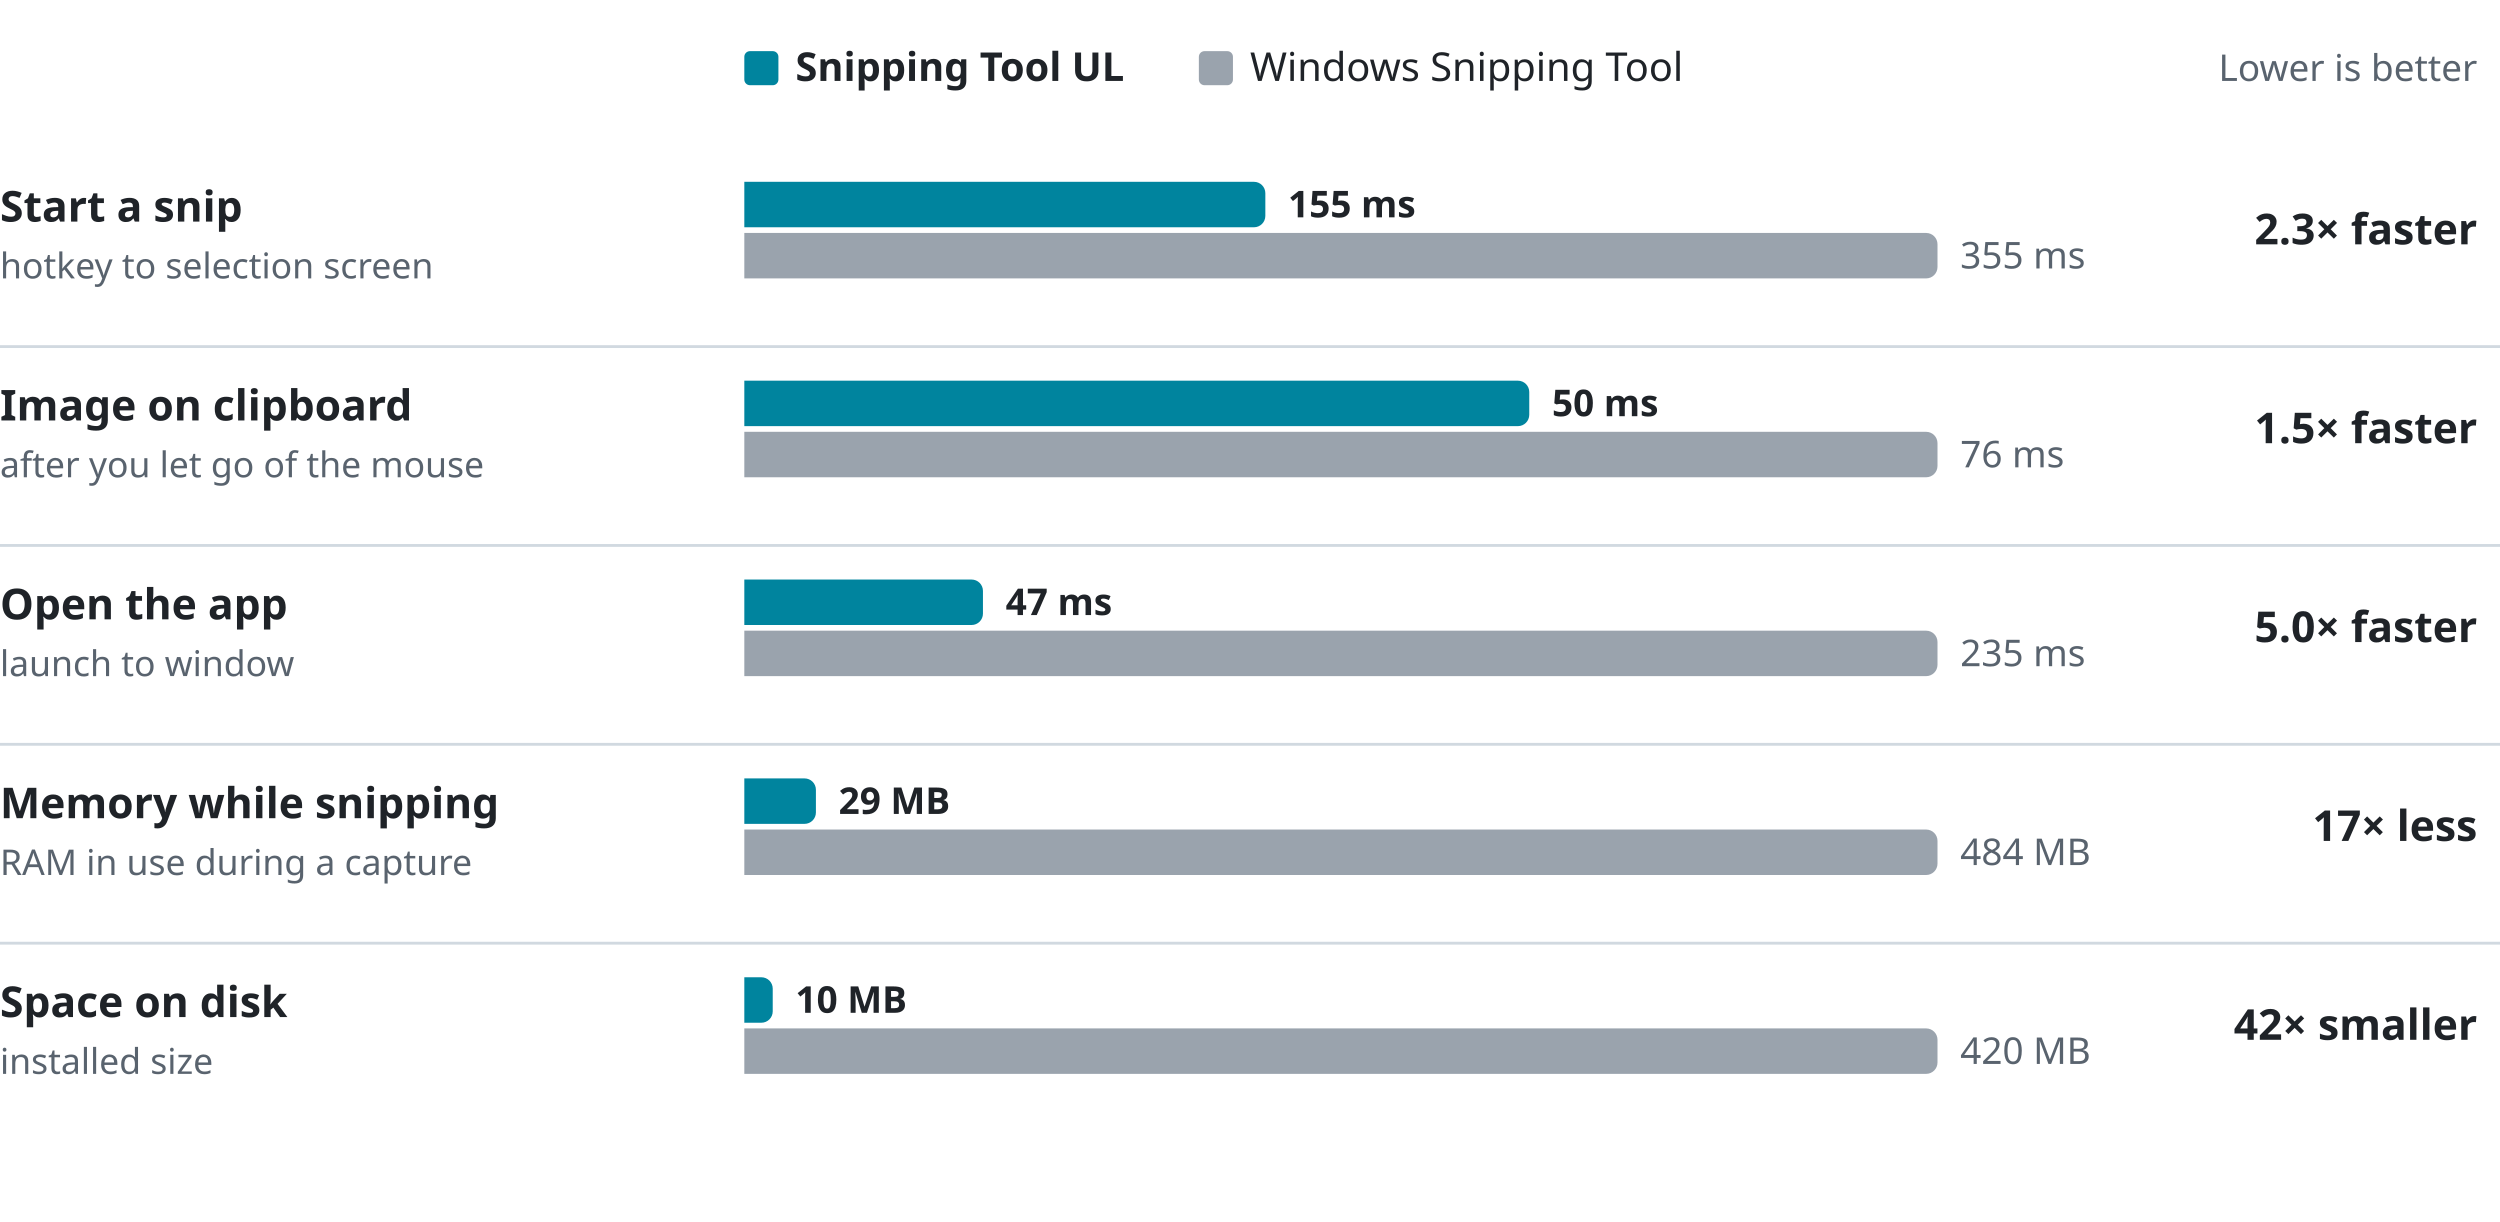
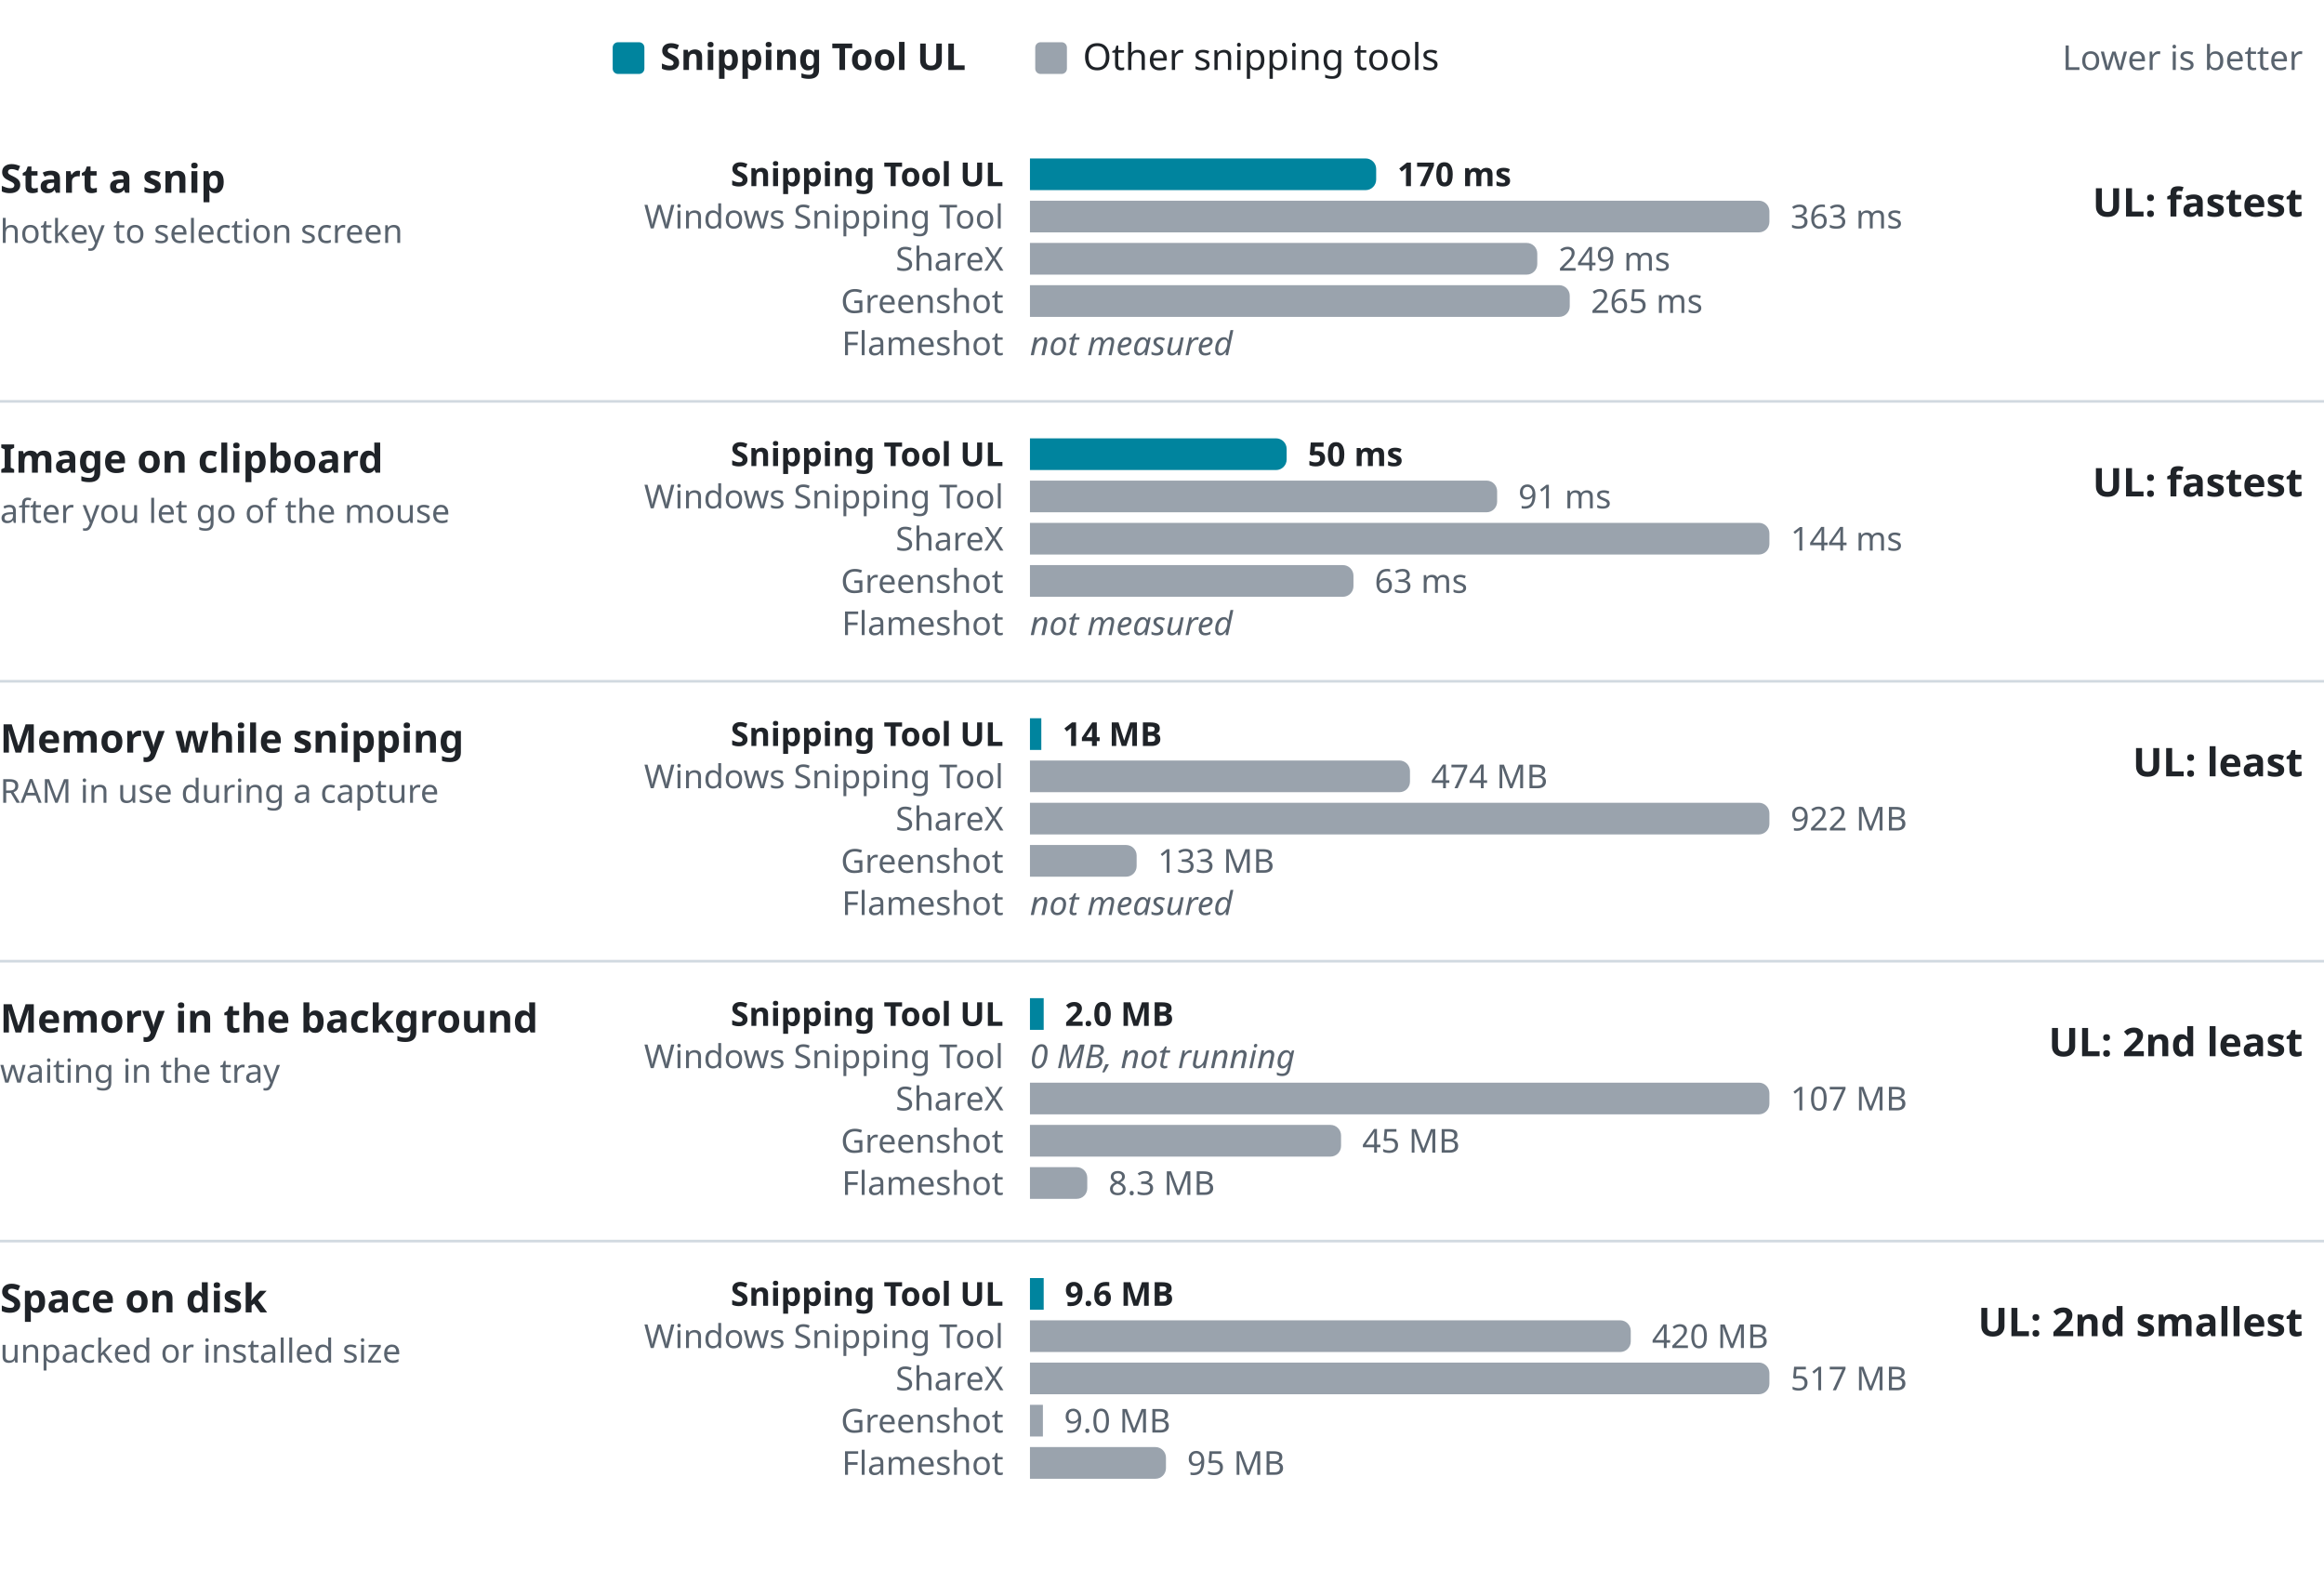
- <svg xmlns="http://www.w3.org/2000/svg" width="880" height="430" viewBox="0 0 880 430" font-family="-apple-system, BlinkMacSystemFont, 'Segoe UI', 'Noto Sans', Helvetica, Arial, sans-serif" role="img" aria-labelledby="t d">
-   <rect x="262" y="18" width="12" height="12" rx="2" fill="#00849E" />
-   <text x="280" y="28.5" font-size="14" fill="#1F2328" font-weight="600">Snipping Tool UL</text>
-   <rect x="422" y="18" width="12" height="12" rx="2" fill="#9AA3AD" />
-   <text x="440" y="28.5" font-size="14" fill="#1F2328">Windows Snipping Tool</text>
-   <text x="872" y="28.5" font-size="13" fill="#59636E" text-anchor="end">Lower is better</text>
-   <text x="0" y="78" font-size="15" font-weight="600" fill="#1F2328">Start a snip</text>
-   <text x="0" y="98" font-size="12.5" fill="#59636E">hotkey to selection screen</text>
-   <path d="M262,64 h179.4 a4,4 0 0 1 4,4 v8 a4,4 0 0 1 -4,4 h-179.4 z" fill="#00849E" />
-   <text x="453.4" y="76.5" font-size="13" font-weight="600" fill="#1F2328">155 ms</text>
-   <path d="M262,82 h416.0 a4,4 0 0 1 4,4 v8 a4,4 0 0 1 -4,4 h-416.0 z" fill="#9AA3AD" />
-   <text x="690.0" y="94.5" font-size="13" font-weight="400" fill="#59636E">355 ms</text>
-   <text x="872" y="86" font-size="15" font-weight="700" fill="#1F2328" text-anchor="end">2.3× faster</text>
-   <line x1="0" x2="880" y1="122" y2="122" stroke="#D1D9E0" stroke-width="1" />
-   <text x="0" y="148" font-size="15" font-weight="600" fill="#1F2328">Image on clipboard</text>
-   <text x="0" y="168" font-size="12.5" fill="#59636E">after you let go of the mouse</text>
-   <path d="M262,134 h272.3 a4,4 0 0 1 4,4 v8 a4,4 0 0 1 -4,4 h-272.3 z" fill="#00849E" />
-   <text x="546.3" y="146.5" font-size="13" font-weight="600" fill="#1F2328">50 ms</text>
-   <path d="M262,152 h416.0 a4,4 0 0 1 4,4 v8 a4,4 0 0 1 -4,4 h-416.0 z" fill="#9AA3AD" />
-   <text x="690.0" y="164.5" font-size="13" font-weight="400" fill="#59636E">76 ms</text>
-   <text x="872" y="156" font-size="15" font-weight="700" fill="#1F2328" text-anchor="end">1.5× faster</text>
-   <line x1="0" x2="880" y1="192" y2="192" stroke="#D1D9E0" stroke-width="1" />
-   <text x="0" y="218" font-size="15" font-weight="600" fill="#1F2328">Open the app</text>
-   <text x="0" y="238" font-size="12.5" fill="#59636E">launch to window</text>
-   <path d="M262,204 h80.0 a4,4 0 0 1 4,4 v8 a4,4 0 0 1 -4,4 h-80.0 z" fill="#00849E" />
-   <text x="354.0" y="216.5" font-size="13" font-weight="600" fill="#1F2328">47 ms</text>
-   <path d="M262,222 h416.0 a4,4 0 0 1 4,4 v8 a4,4 0 0 1 -4,4 h-416.0 z" fill="#9AA3AD" />
-   <text x="690.0" y="234.5" font-size="13" font-weight="400" fill="#59636E">235 ms</text>
-   <text x="872" y="226" font-size="15" font-weight="700" fill="#1F2328" text-anchor="end">5.0× faster</text>
-   <line x1="0" x2="880" y1="262" y2="262" stroke="#D1D9E0" stroke-width="1" />
-   <text x="0" y="288" font-size="15" font-weight="600" fill="#1F2328">Memory while snipping</text>
-   <text x="0" y="308" font-size="12.5" fill="#59636E">RAM in use during a capture</text>
-   <path d="M262,274 h21.2 a4,4 0 0 1 4,4 v8 a4,4 0 0 1 -4,4 h-21.2 z" fill="#00849E" />
-   <text x="295.2" y="286.5" font-size="13" font-weight="600" fill="#1F2328">29 MB</text>
-   <path d="M262,292 h416.0 a4,4 0 0 1 4,4 v8 a4,4 0 0 1 -4,4 h-416.0 z" fill="#9AA3AD" />
-   <text x="690.0" y="304.5" font-size="13" font-weight="400" fill="#59636E">484 MB</text>
-   <text x="872" y="296" font-size="15" font-weight="700" fill="#1F2328" text-anchor="end">17× less</text>
-   <line x1="0" x2="880" y1="332" y2="332" stroke="#D1D9E0" stroke-width="1" />
-   <text x="0" y="358" font-size="15" font-weight="600" fill="#1F2328">Space on disk</text>
-   <text x="0" y="378" font-size="12.5" fill="#59636E">installed size</text>
-   <path d="M262,344 h6.0 a4,4 0 0 1 4,4 v8 a4,4 0 0 1 -4,4 h-6.0 z" fill="#00849E" />
-   <text x="280.0" y="356.5" font-size="13" font-weight="600" fill="#1F2328">10 MB</text>
-   <path d="M262,362 h416.0 a4,4 0 0 1 4,4 v8 a4,4 0 0 1 -4,4 h-416.0 z" fill="#9AA3AD" />
-   <text x="690.0" y="374.5" font-size="13" font-weight="400" fill="#59636E">420 MB</text>
-   <text x="872" y="366" font-size="15" font-weight="700" fill="#1F2328" text-anchor="end">42× smaller</text>
+ <svg xmlns="http://www.w3.org/2000/svg" width="880" height="594" viewBox="0 0 880 594" font-family="-apple-system, BlinkMacSystemFont, 'Segoe UI', 'Noto Sans', Helvetica, Arial, sans-serif" role="img" aria-labelledby="t d">
+   <rect x="232" y="16" width="12" height="12" rx="2" fill="#00849E" />
+   <text x="250" y="26.5" font-size="14" font-weight="600" fill="#1F2328">Snipping Tool UL</text>
+   <rect x="392" y="16" width="12" height="12" rx="2" fill="#9AA3AD" />
+   <text x="410" y="26.5" font-size="14" fill="#1F2328">Other snipping tools</text>
+   <text x="872" y="26.5" font-size="13" fill="#59636E" text-anchor="end">Lower is better</text>
+   <text x="0" y="73" font-size="15" font-weight="600" fill="#1F2328">Start a snip</text>
+   <text x="0" y="92" font-size="12.5" fill="#59636E">hotkey to selection screen</text>
+   <text x="380" y="70.5" font-size="12.5" font-weight="600" fill="#1F2328" text-anchor="end">Snipping Tool UL</text>
+   <path d="M390,60 h127.1 a4,4 0 0 1 4,4 v4 a4,4 0 0 1 -4,4 h-127.1 z" fill="#00849E" />
+   <text x="529.1" y="70.5" font-size="12.5" font-weight="600" fill="#1F2328">170 ms</text>
+   <text x="380" y="86.5" font-size="12.5" font-weight="400" fill="#59636E" text-anchor="end">Windows Snipping Tool</text>
+   <path d="M390,76 h276.0 a4,4 0 0 1 4,4 v4 a4,4 0 0 1 -4,4 h-276.0 z" fill="#9AA3AD" />
+   <text x="678.0" y="86.5" font-size="12.5" font-weight="400" fill="#59636E">363 ms</text>
+   <text x="380" y="102.5" font-size="12.5" font-weight="400" fill="#59636E" text-anchor="end">ShareX</text>
+   <path d="M390,92 h188.1 a4,4 0 0 1 4,4 v4 a4,4 0 0 1 -4,4 h-188.1 z" fill="#9AA3AD" />
+   <text x="590.1" y="102.5" font-size="12.5" font-weight="400" fill="#59636E">249 ms</text>
+   <text x="380" y="118.5" font-size="12.5" font-weight="400" fill="#59636E" text-anchor="end">Greenshot</text>
+   <path d="M390,108 h200.4 a4,4 0 0 1 4,4 v4 a4,4 0 0 1 -4,4 h-200.4 z" fill="#9AA3AD" />
+   <text x="602.4" y="118.5" font-size="12.5" font-weight="400" fill="#59636E">265 ms</text>
+   <text x="380" y="134.5" font-size="12.5" font-weight="400" fill="#59636E" text-anchor="end">Flameshot</text>
+   <text x="390" y="134.5" font-size="12.5" font-style="italic" fill="#59636E">not measured</text>
+   <text x="872" y="82" font-size="15" font-weight="700" fill="#1F2328" text-anchor="end">UL: fastest</text>
+   <line x1="0" x2="880" y1="152" y2="152" stroke="#D1D9E0" stroke-width="1" />
+   <text x="0" y="179" font-size="15" font-weight="600" fill="#1F2328">Image on clipboard</text>
+   <text x="0" y="198" font-size="12.5" fill="#59636E">after you let go of the mouse</text>
+   <text x="380" y="176.5" font-size="12.5" font-weight="600" fill="#1F2328" text-anchor="end">Snipping Tool UL</text>
+   <path d="M390,166 h93.2 a4,4 0 0 1 4,4 v4 a4,4 0 0 1 -4,4 h-93.2 z" fill="#00849E" />
+   <text x="495.2" y="176.5" font-size="12.5" font-weight="600" fill="#1F2328">50 ms</text>
+   <text x="380" y="192.5" font-size="12.5" font-weight="400" fill="#59636E" text-anchor="end">Windows Snipping Tool</text>
+   <path d="M390,182 h172.9 a4,4 0 0 1 4,4 v4 a4,4 0 0 1 -4,4 h-172.9 z" fill="#9AA3AD" />
+   <text x="574.9" y="192.5" font-size="12.5" font-weight="400" fill="#59636E">91 ms</text>
+   <text x="380" y="208.5" font-size="12.5" font-weight="400" fill="#59636E" text-anchor="end">ShareX</text>
+   <path d="M390,198 h276.0 a4,4 0 0 1 4,4 v4 a4,4 0 0 1 -4,4 h-276.0 z" fill="#9AA3AD" />
+   <text x="678.0" y="208.5" font-size="12.5" font-weight="400" fill="#59636E">144 ms</text>
+   <text x="380" y="224.5" font-size="12.5" font-weight="400" fill="#59636E" text-anchor="end">Greenshot</text>
+   <path d="M390,214 h118.5 a4,4 0 0 1 4,4 v4 a4,4 0 0 1 -4,4 h-118.5 z" fill="#9AA3AD" />
+   <text x="520.5" y="224.5" font-size="12.5" font-weight="400" fill="#59636E">63 ms</text>
+   <text x="380" y="240.5" font-size="12.5" font-weight="400" fill="#59636E" text-anchor="end">Flameshot</text>
+   <text x="390" y="240.5" font-size="12.5" font-style="italic" fill="#59636E">not measured</text>
+   <text x="872" y="188" font-size="15" font-weight="700" fill="#1F2328" text-anchor="end">UL: fastest</text>
+   <line x1="0" x2="880" y1="258" y2="258" stroke="#D1D9E0" stroke-width="1" />
+   <text x="0" y="285" font-size="15" font-weight="600" fill="#1F2328">Memory while snipping</text>
+   <text x="0" y="304" font-size="12.5" fill="#59636E">RAM in use during a capture</text>
+   <text x="380" y="282.5" font-size="12.5" font-weight="600" fill="#1F2328" text-anchor="end">Snipping Tool UL</text>
+   <rect x="390" y="272" width="4.3" height="12" fill="#00849E" />
+   <text x="402.3" y="282.5" font-size="12.5" font-weight="600" fill="#1F2328">14 MB</text>
+   <text x="380" y="298.5" font-size="12.5" font-weight="400" fill="#59636E" text-anchor="end">Windows Snipping Tool</text>
+   <path d="M390,288 h139.9 a4,4 0 0 1 4,4 v4 a4,4 0 0 1 -4,4 h-139.9 z" fill="#9AA3AD" />
+   <text x="541.9" y="298.5" font-size="12.5" font-weight="400" fill="#59636E">474 MB</text>
+   <text x="380" y="314.5" font-size="12.5" font-weight="400" fill="#59636E" text-anchor="end">ShareX</text>
+   <path d="M390,304 h276.0 a4,4 0 0 1 4,4 v4 a4,4 0 0 1 -4,4 h-276.0 z" fill="#9AA3AD" />
+   <text x="678.0" y="314.5" font-size="12.5" font-weight="400" fill="#59636E">922 MB</text>
+   <text x="380" y="330.5" font-size="12.5" font-weight="400" fill="#59636E" text-anchor="end">Greenshot</text>
+   <path d="M390,320 h36.4 a4,4 0 0 1 4,4 v4 a4,4 0 0 1 -4,4 h-36.4 z" fill="#9AA3AD" />
+   <text x="438.4" y="330.5" font-size="12.5" font-weight="400" fill="#59636E">133 MB</text>
+   <text x="380" y="346.5" font-size="12.5" font-weight="400" fill="#59636E" text-anchor="end">Flameshot</text>
+   <text x="390" y="346.5" font-size="12.5" font-style="italic" fill="#59636E">not measured</text>
+   <text x="872" y="294" font-size="15" font-weight="700" fill="#1F2328" text-anchor="end">UL: least</text>
+   <line x1="0" x2="880" y1="364" y2="364" stroke="#D1D9E0" stroke-width="1" />
+   <text x="0" y="391" font-size="15" font-weight="600" fill="#1F2328">Memory in the background</text>
+   <text x="0" y="410" font-size="12.5" fill="#59636E">waiting in the tray</text>
+   <text x="380" y="388.5" font-size="12.5" font-weight="600" fill="#1F2328" text-anchor="end">Snipping Tool UL</text>
+   <rect x="390" y="378" width="5.2" height="12" fill="#00849E" />
+   <text x="403.2" y="388.5" font-size="12.5" font-weight="600" fill="#1F2328">2.0 MB</text>
+   <text x="380" y="404.5" font-size="12.5" font-weight="400" fill="#59636E" text-anchor="end">Windows Snipping Tool</text>
+   <text x="390" y="404.5" font-size="12.5" font-style="italic" fill="#59636E">0 MB, not running</text>
+   <text x="380" y="420.5" font-size="12.5" font-weight="400" fill="#59636E" text-anchor="end">ShareX</text>
+   <path d="M390,410 h276.0 a4,4 0 0 1 4,4 v4 a4,4 0 0 1 -4,4 h-276.0 z" fill="#9AA3AD" />
+   <text x="678.0" y="420.5" font-size="12.5" font-weight="400" fill="#59636E">107 MB</text>
+   <text x="380" y="436.5" font-size="12.5" font-weight="400" fill="#59636E" text-anchor="end">Greenshot</text>
+   <path d="M390,426 h113.8 a4,4 0 0 1 4,4 v4 a4,4 0 0 1 -4,4 h-113.8 z" fill="#9AA3AD" />
+   <text x="515.8" y="436.5" font-size="12.5" font-weight="400" fill="#59636E">45 MB</text>
+   <text x="380" y="452.5" font-size="12.5" font-weight="400" fill="#59636E" text-anchor="end">Flameshot</text>
+   <path d="M390,442 h17.7 a4,4 0 0 1 4,4 v4 a4,4 0 0 1 -4,4 h-17.7 z" fill="#9AA3AD" />
+   <text x="419.7" y="452.5" font-size="12.5" font-weight="400" fill="#59636E">8.3 MB</text>
+   <text x="872" y="400" font-size="15" font-weight="700" fill="#1F2328" text-anchor="end">UL: 2nd least</text>
+   <line x1="0" x2="880" y1="470" y2="470" stroke="#D1D9E0" stroke-width="1" />
+   <text x="0" y="497" font-size="15" font-weight="600" fill="#1F2328">Space on disk</text>
+   <text x="0" y="516" font-size="12.5" fill="#59636E">unpacked or installed size</text>
+   <text x="380" y="494.5" font-size="12.5" font-weight="600" fill="#1F2328" text-anchor="end">Snipping Tool UL</text>
+   <rect x="390" y="484" width="5.2" height="12" fill="#00849E" />
+   <text x="403.2" y="494.5" font-size="12.5" font-weight="600" fill="#1F2328">9.6 MB</text>
+   <text x="380" y="510.5" font-size="12.5" font-weight="400" fill="#59636E" text-anchor="end">Windows Snipping Tool</text>
+   <path d="M390,500 h223.5 a4,4 0 0 1 4,4 v4 a4,4 0 0 1 -4,4 h-223.5 z" fill="#9AA3AD" />
+   <text x="625.5" y="510.5" font-size="12.5" font-weight="400" fill="#59636E">420 MB</text>
+   <text x="380" y="526.5" font-size="12.5" font-weight="400" fill="#59636E" text-anchor="end">ShareX</text>
+   <path d="M390,516 h276.0 a4,4 0 0 1 4,4 v4 a4,4 0 0 1 -4,4 h-276.0 z" fill="#9AA3AD" />
+   <text x="678.0" y="526.5" font-size="12.5" font-weight="400" fill="#59636E">517 MB</text>
+   <text x="380" y="542.5" font-size="12.5" font-weight="400" fill="#59636E" text-anchor="end">Greenshot</text>
+   <rect x="390" y="532" width="4.9" height="12" fill="#9AA3AD" />
+   <text x="402.9" y="542.5" font-size="12.5" font-weight="400" fill="#59636E">9.0 MB</text>
+   <text x="380" y="558.5" font-size="12.5" font-weight="400" fill="#59636E" text-anchor="end">Flameshot</text>
+   <path d="M390,548 h47.5 a4,4 0 0 1 4,4 v4 a4,4 0 0 1 -4,4 h-47.5 z" fill="#9AA3AD" />
+   <text x="449.5" y="558.5" font-size="12.5" font-weight="400" fill="#59636E">95 MB</text>
+   <text x="872" y="506" font-size="15" font-weight="700" fill="#1F2328" text-anchor="end">UL: 2nd smallest</text>
</svg>
